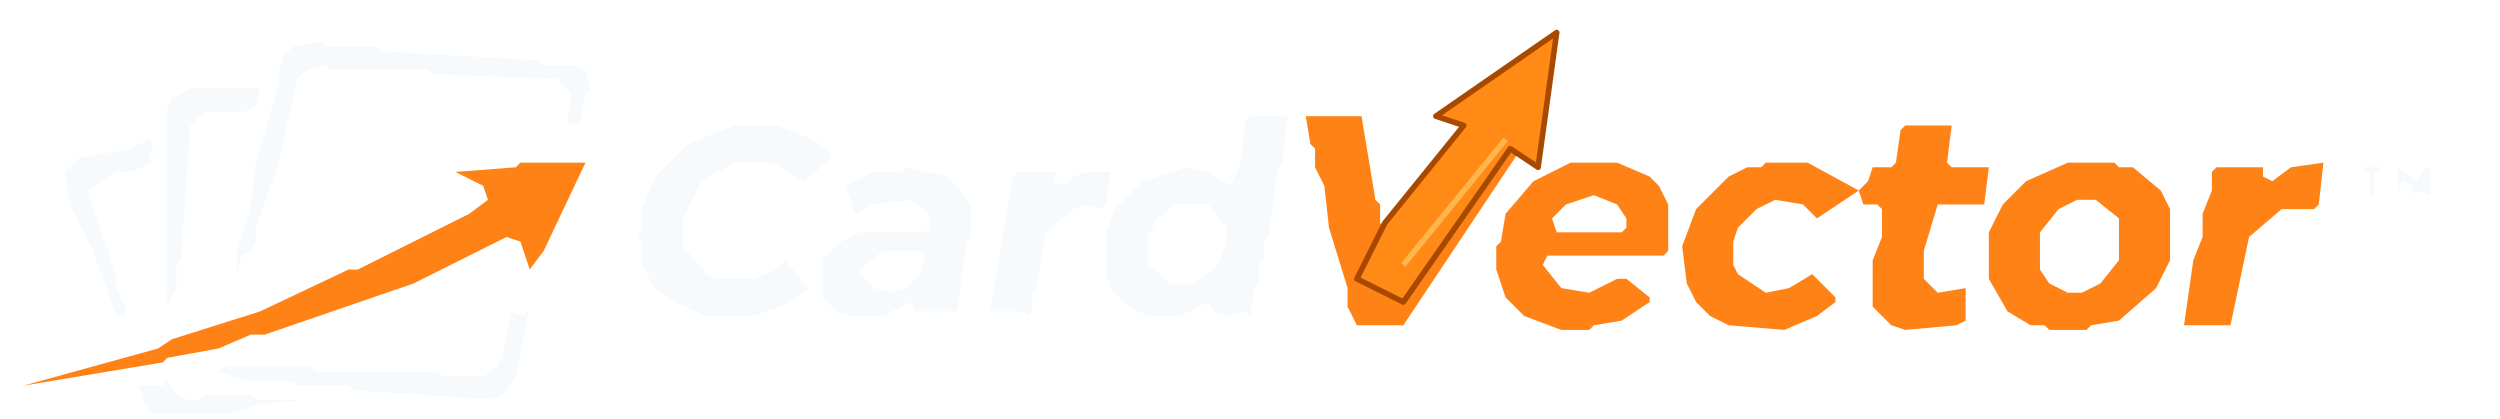
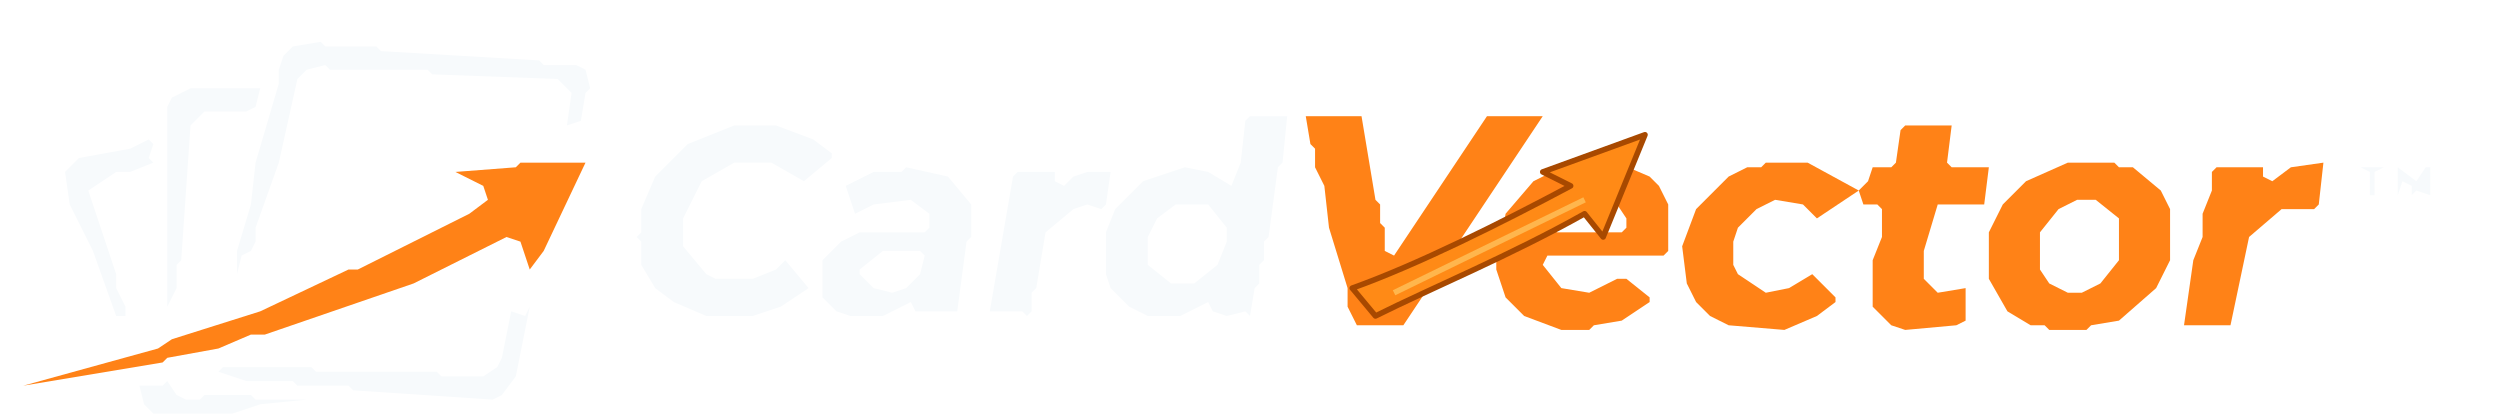
<svg xmlns="http://www.w3.org/2000/svg" viewBox="0 0 538 90" role="img" aria-label="CardVector">
  <path fill="#F7FAFC" fill-rule="evenodd" d="M30,83 31,87 33,89 50,89 56,87 66,86 55,86 54,85 44,85 43,86 40,86 38,85 36,82 35,83Z M114,66 113,68 110,67 108,77 107,79 104,81 95,81 94,80 68,80 67,79 48,79 47,80 53,82 63,82 64,83 75,83 76,84 106,86 108,85 111,81Z M239,37 234,37 231,38 229,40 227,39 227,37 219,37 218,38 213,67 220,67 221,68 222,67 222,63 223,62 225,50 231,45 234,44 237,45 238,44Z M516,36 516,42 517,39 519,40 519,42 520,41 523,42 523,36 522,36 520,39Z M508,36 510,37 510,42 511,42 511,37 513,36Z M204,38 195,36 194,37 188,37 182,40 184,46 188,44 196,43 200,46 200,49 199,50 185,50 181,52 177,56 177,64 180,67 183,68 190,68 196,65 197,67 206,67 208,52 209,51 209,44Z M185,59 185,58 190,54 198,54 199,55 198,59 195,62 192,63 188,62Z M32,30 28,32 17,34 14,37 15,44 20,54 25,68 27,68 27,66 25,62 25,59 19,41 25,37 28,37 33,35 32,34 33,31Z M175,30 167,27 158,27 148,31 141,38 138,45 138,50 137,51 138,52 138,57 141,62 145,65 152,68 162,68 168,66 174,62 169,56 167,58 162,60 154,60 152,59 147,53 147,47 151,39 158,35 166,35 173,39 179,34 179,33Z M277,25 269,25 268,26 267,35 265,40 260,37 255,36 246,39 240,45 238,50 238,59 239,62 243,66 247,68 254,68 260,65 261,67 264,68 268,67 269,68 270,62 271,61 271,57 272,56 272,52 273,51 275,36 276,35Z M253,44 260,44 264,49 264,52 262,57 257,61 252,61 247,57 247,51 249,47Z M56,19 41,19 37,21 36,23 36,66 38,62 38,57 39,56 41,27 44,24 53,24 55,23Z M51,59 52,55 54,54 55,52 55,49 60,35 64,17 66,15 70,14 71,15 92,15 93,16 120,17 123,20 122,27 125,26 126,20 127,19 126,15 124,14 117,14 116,13 82,11 81,10 70,10 69,9 63,10 61,12 60,15 60,18 55,35 54,44 51,54Z" />
  <path fill="#FF8217" fill-rule="evenodd" d="M500,35 493,36 489,39 487,38 487,36 477,36 476,37 476,41 474,46 474,51 472,56 470,70 480,70 484,51 491,45 498,45 499,44Z M459,36 456,36 455,35 445,35 436,39 431,44 428,50 428,60 432,67 437,70 440,70 441,71 449,71 450,70 456,69 464,62 467,56 467,45 465,41Z M451,43 456,47 456,56 452,61 448,63 445,63 441,61 439,58 439,50 443,45 447,43Z M348,35 338,35 330,39 324,46 323,52 322,53 322,58 324,64 328,68 336,71 342,71 343,70 349,69 355,65 355,64 350,60 348,60 342,63 336,62 332,57 333,55 358,55 359,54 359,44 357,40 355,38Z M334,47 337,44 343,42 348,44 350,47 350,49 349,50 335,50Z M126,35 112,35 111,36 98,37 104,40 105,43 101,46 77,58 75,58 56,67 37,73 34,75 5,83 35,78 36,77 47,75 54,72 57,72 89,61 109,51 112,52 114,58 117,54Z M428,36 420,36 419,35 420,27 410,27 409,28 408,35 407,36 403,36 402,39 400,41 389,35 380,35 379,36 376,36 372,38 365,45 362,53 363,61 365,65 368,68 372,70 384,71 391,68 395,65 395,64 390,59 385,62 380,63 374,59 373,57 373,52 374,49 378,45 382,43 388,44 391,47 400,41 401,44 404,44 405,45 405,51 403,56 403,66 407,70 410,71 421,70 423,69 423,62 417,63 414,60 414,54 417,44 427,44Z M292,70 302,70 332,25 320,25 300,55 298,54 298,49 297,48 297,44 296,43 293,25 281,25 282,31 283,32 283,36 285,40 286,49 290,62 290,66Z" />
-   <path d="M292 60 L298 48 L315 27 L309 25 L335 7 L331 36 L325 32 L302 65 Z" fill="#ff8a16" stroke="#a84900" stroke-width="1.2" stroke-linejoin="round" />
-   <path d="M302 57 L324 30" stroke="#ffb64d" stroke-width="1.2" fill="none" />
+   <path d="M291 62 C305 57 323 48 338 40 L332 37 L354 29 L345 51 L341 46 C325 55 308 62 296 68 Z" fill="#ff8a16" stroke="#a84900" stroke-width="1.2" stroke-linejoin="round" />
+   <path d="M300 63 L341 43" stroke="#ffb64d" stroke-width="1.2" fill="none" />
</svg>
